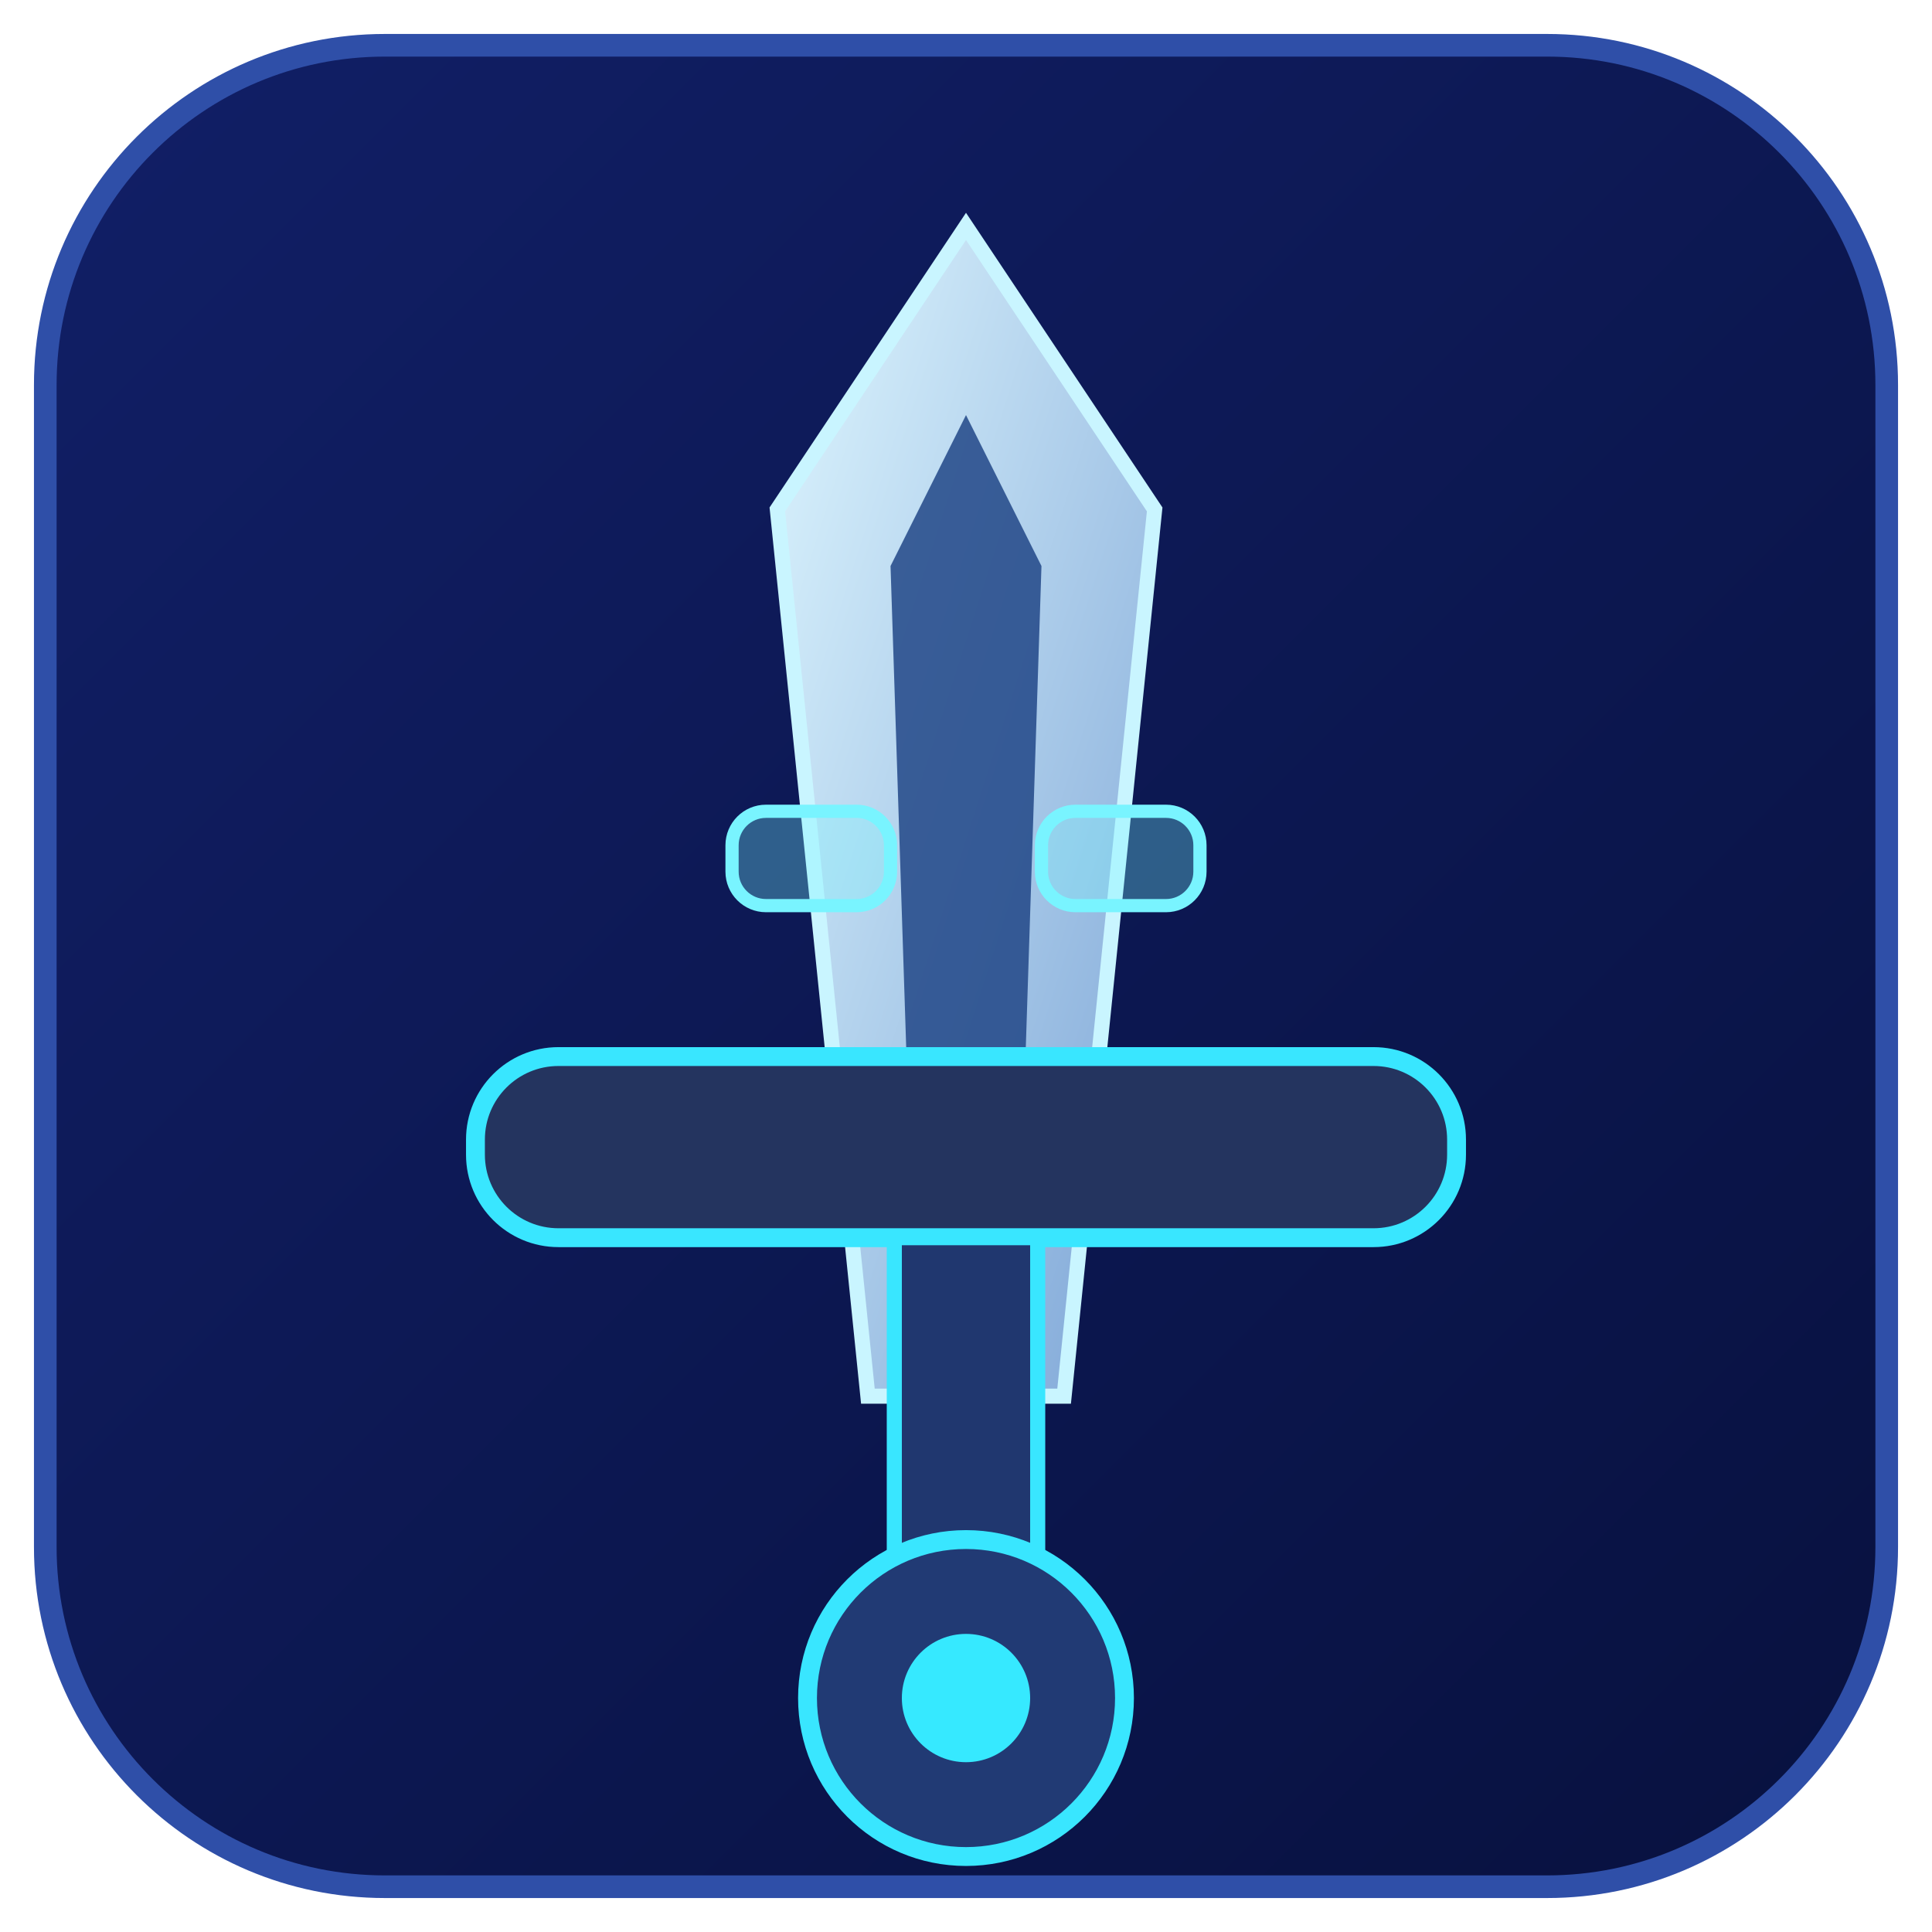
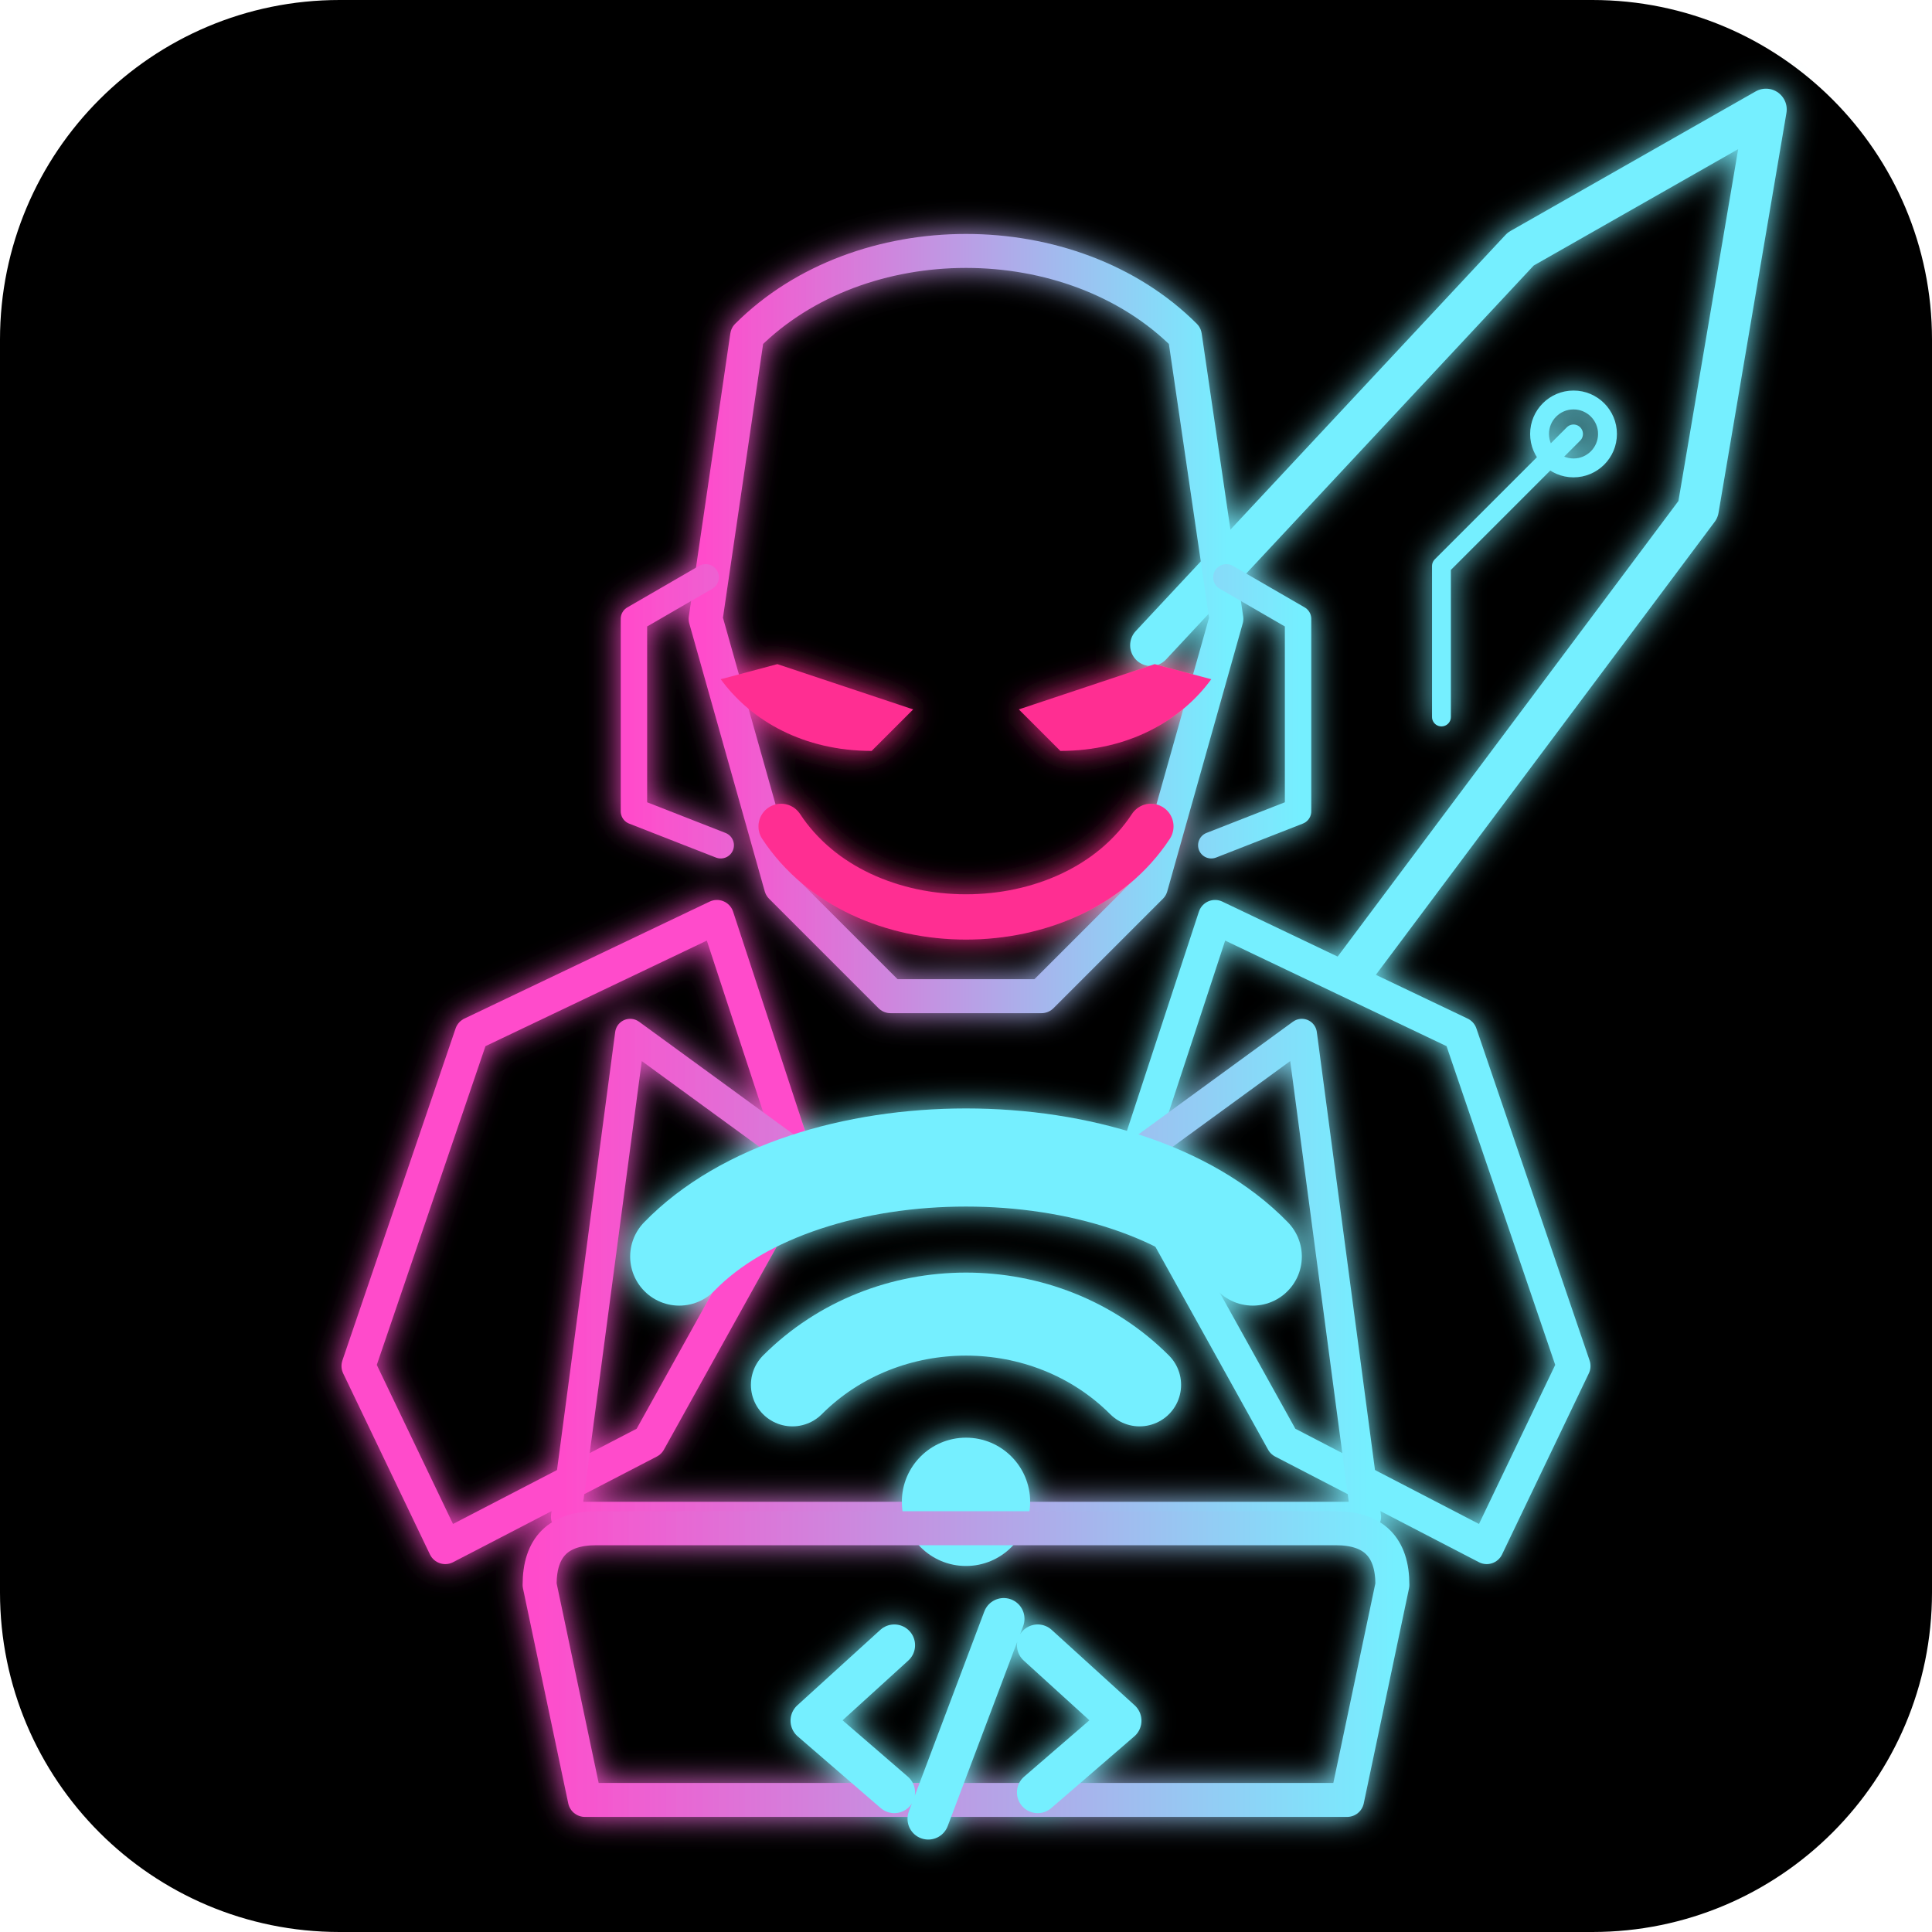
<svg xmlns="http://www.w3.org/2000/svg" viewBox="0 0 1024 1024" role="img" aria-label="BotBlade app icon">
  <defs>
-     <linearGradient id="bg" x1="0" x2="1" y1="0" y2="1">
-       <stop offset="0" stop-color="#111f66" />
-       <stop offset="1" stop-color="#08113f" />
-     </linearGradient>
-     <linearGradient id="blade" x1="0" x2="1" y1="0" y2="1">
-       <stop offset="0" stop-color="#dff7ff" />
-       <stop offset="1" stop-color="#7ca4d6" />
+     <filter id="glow" x="-40%" y="-40%" width="180%" height="180%">
+       <feGaussianBlur stdDeviation="8" result="blur" />
+       <feMerge>
+         <feMergeNode in="blur" />
+         <feMergeNode in="SourceGraphic" />
+       </feMerge>
+     </filter>
+     <linearGradient id="pinkCyan" x1="0" y1="0" x2="1" y2="0">
+       <stop offset="0" stop-color="#ff4ccb" />
+       <stop offset="1" stop-color="#75efff" />
    </linearGradient>
  </defs>
-   <rect x="24" y="24" width="976" height="976" rx="180" fill="url(#bg)" stroke="#2f4fa8" stroke-width="12" />
-   <path d="M512 120 L612 270 L564 740 L460 740 L412 270 Z" fill="url(#blade)" stroke="#c9f5ff" stroke-width="8" />
-   <path d="M512 220 L552 300 L538 730 L486 730 L472 300 Z" fill="#214687" opacity="0.85" />
-   <rect x="252" y="560" width="520" height="96" rx="44" fill="#24345f" stroke="#39e6ff" stroke-width="10" />
-   <rect x="474" y="656" width="76" height="182" fill="#20376f" stroke="#39e6ff" stroke-width="8" />
-   <circle cx="512" cy="900" r="84" fill="#213a74" stroke="#39e6ff" stroke-width="10" />
-   <circle cx="512" cy="900" r="34" fill="#36e9ff" />
-   <rect x="388" y="430" width="84" height="50" rx="18" fill="#79f4ff" fill-opacity="0.32" stroke="#79f4ff" stroke-width="7" />
-   <rect x="552" y="430" width="84" height="50" rx="18" fill="#79f4ff" fill-opacity="0.32" stroke="#79f4ff" stroke-width="7" />
+   <rect width="1024" height="1024" rx="180" fill="#000" />
+   <g fill="none" stroke-linecap="round" stroke-linejoin="round" filter="url(#glow)">
+     <path d="M610 342 L806 132 L936 58 L900 270 L716 516" stroke="#75efff" stroke-width="22" />
+     <path d="M764 380 L764 300 L834 230" stroke="#75efff" stroke-width="10" />
+     <circle cx="834" cy="230" r="18" stroke="#75efff" stroke-width="10" />
+     <path d="M190 724 L250 548 L380 486 L424 620 L344 764 L236 820 Z" stroke="#ff4ccb" stroke-width="18" />
+     <path d="M834 724 L774 548 L644 486 L600 620 L680 764 L788 820 Z" stroke="#75efff" stroke-width="18" />
+     <path d="M396 178 C456 118 568 118 628 178 L650 328 L610 470 L552 528 L472 528 L414 470 L374 328 Z" stroke="url(#pinkCyan)" stroke-width="18" />
+     <path d="M374 306 L336 328 L336 430 L382 448 M650 306 L688 328 L688 430 L642 448" stroke="url(#pinkCyan)" stroke-width="14" />
+     <path d="M412 352 L484 376 L462 398 C426 398 398 382 382 360 Z" fill="#ff2f92" stroke="none" />
+     <path d="M612 352 L540 376 L562 398 C598 398 626 382 642 360 Z" fill="#ff2f92" stroke="none" />
+     <path d="M414 438 C456 502 568 502 610 438" stroke="#ff2f92" stroke-width="24" />
+     <path d="M334 548 L430 618 L594 618 L690 548 L724 804 L300 804 Z" stroke="url(#pinkCyan)" stroke-width="16" />
+     <path d="M360 666 C428 596 596 596 664 666" stroke="#75efff" stroke-width="52" />
+     <path d="M420 734 C470 684 554 684 604 734" stroke="#75efff" stroke-width="44" />
+     <circle cx="512" cy="796" r="34" fill="#75efff" stroke="none" />
+     <path d="M316 810 L708 810 Q738 810 738 840 L714 954 L310 954 L286 840 Q286 810 316 810 Z" stroke="url(#pinkCyan)" stroke-width="18" />
+     <path d="M474 872 L430 912 L474 950 M550 872 L594 912 L550 950 M532 858 L492 964" stroke="#75efff" stroke-width="22" />
+   </g>
</svg>
